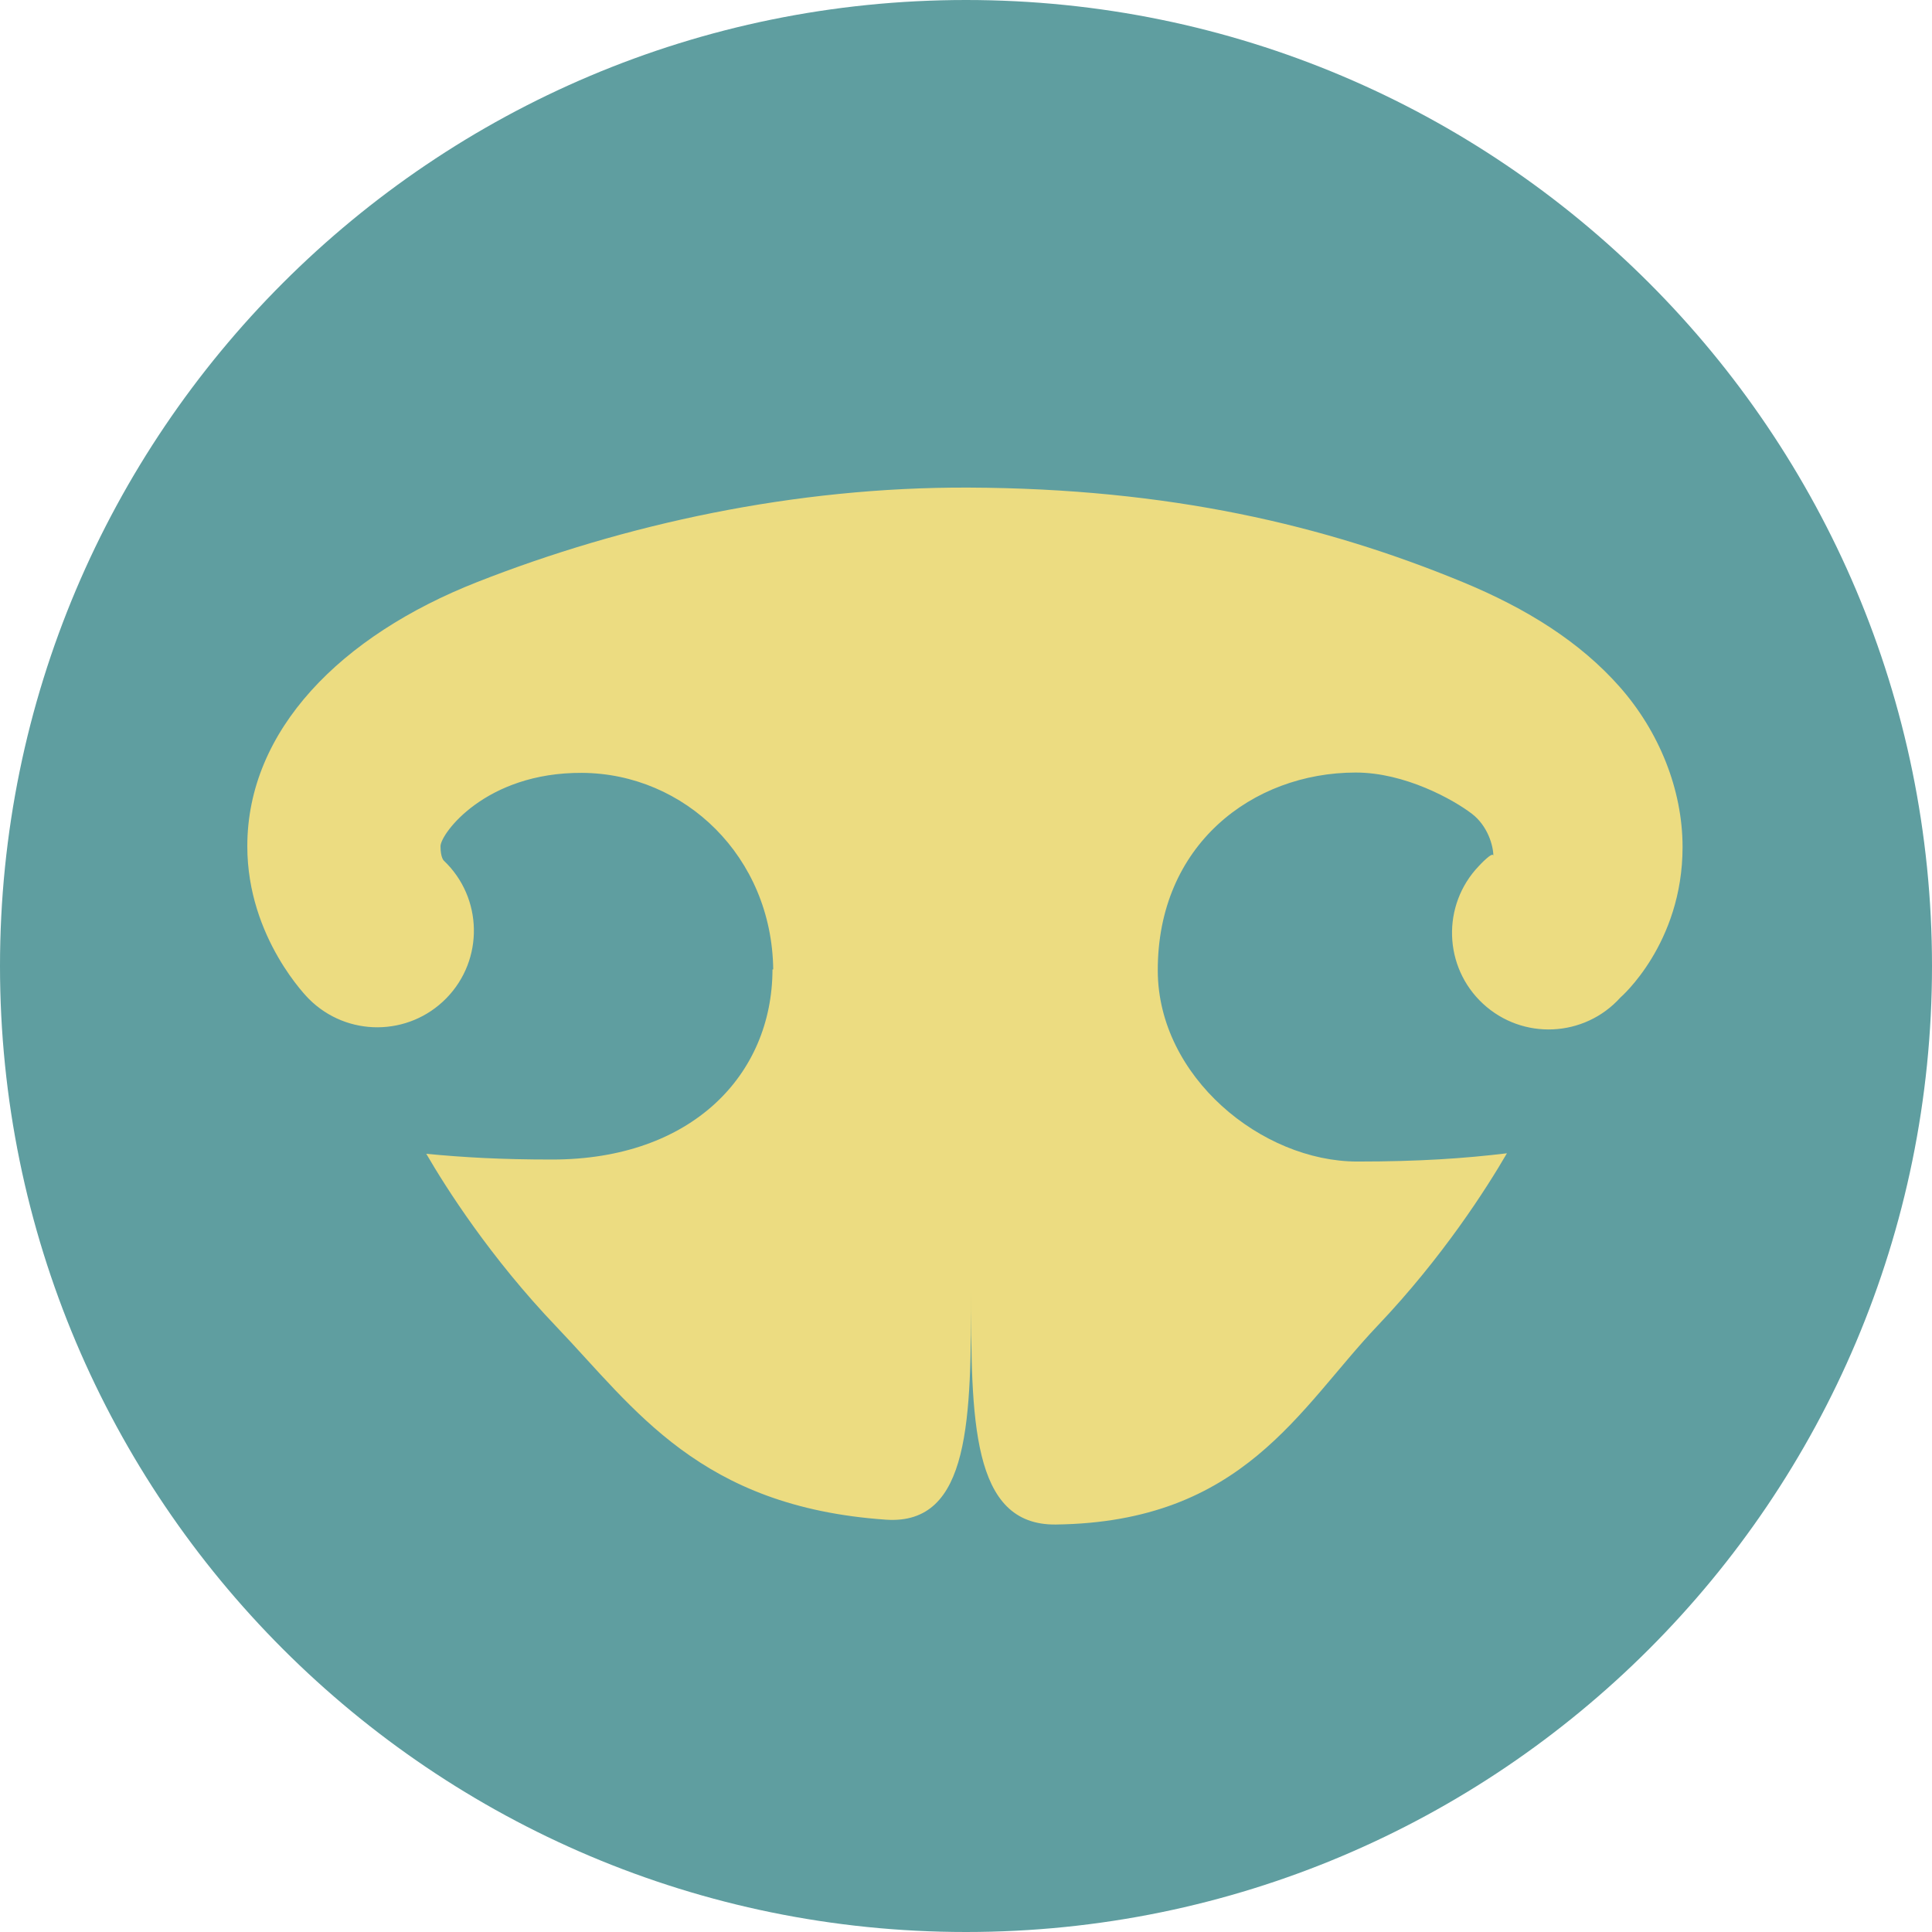
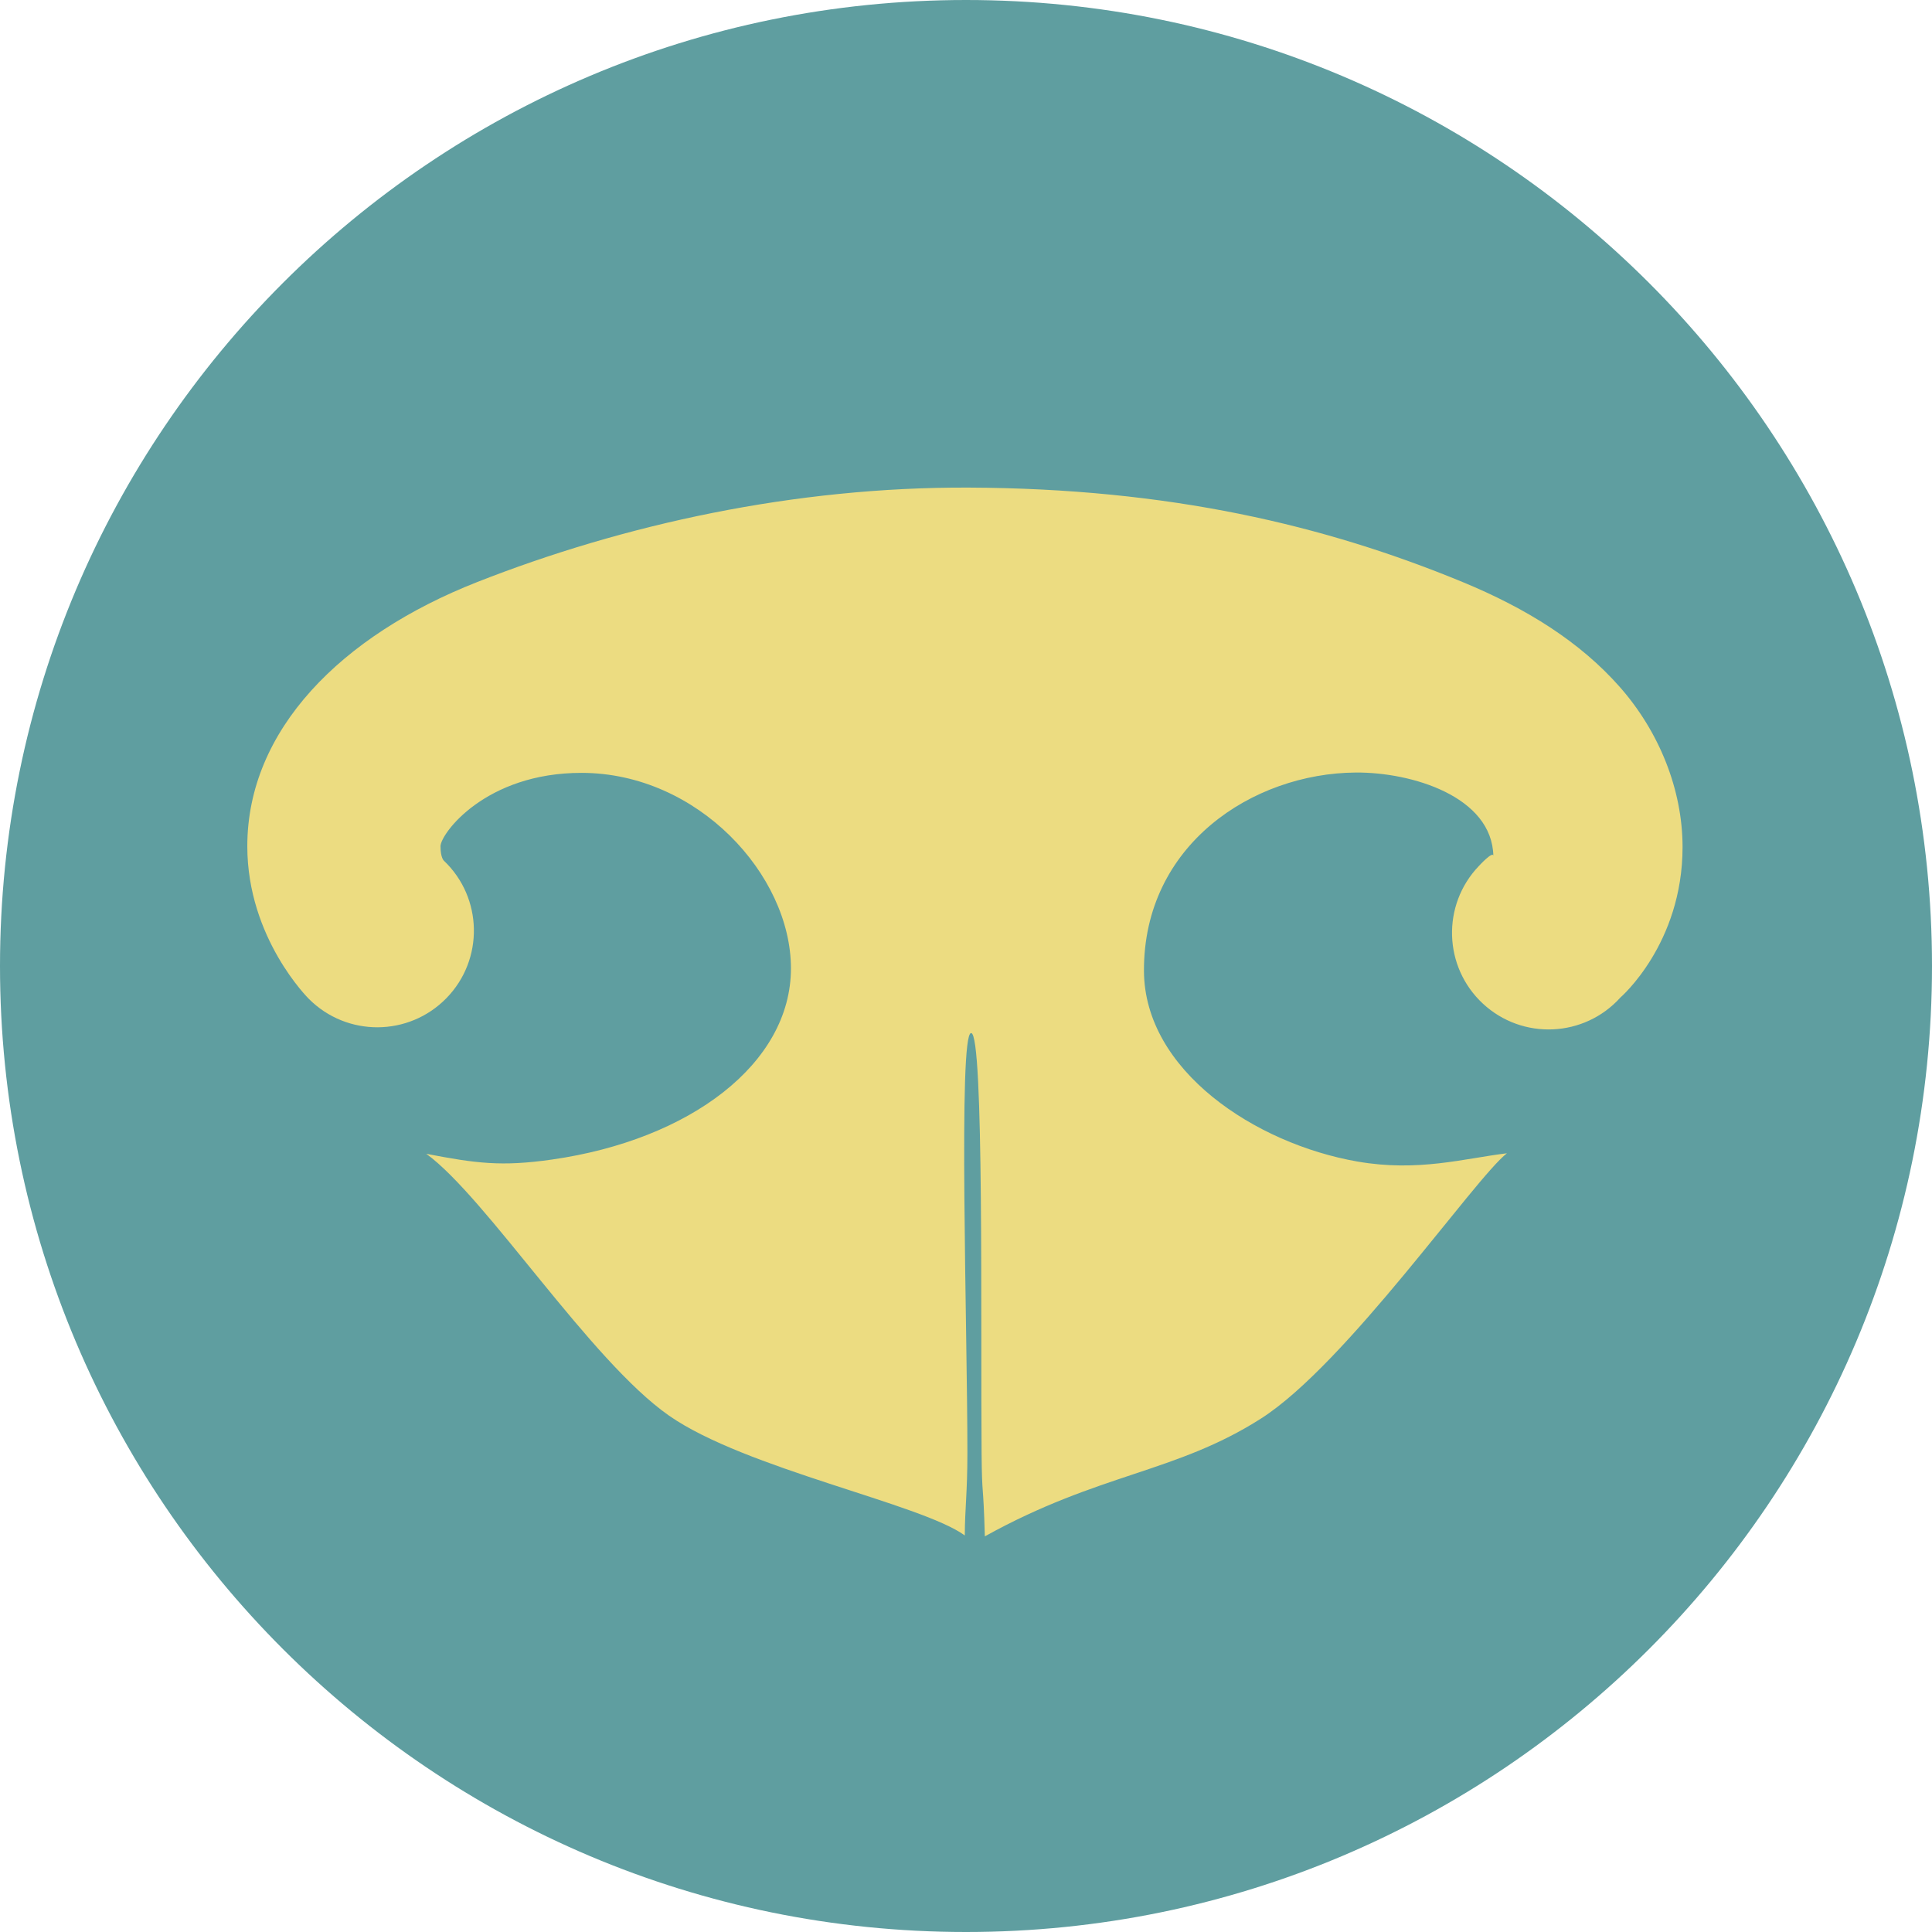
<svg xmlns="http://www.w3.org/2000/svg" width="150mm" height="150mm" viewBox="0 0 531.496 531.496" id="svg2" version="1.1">
  <defs id="defs4" />
  <g id="layer2" style="display:inline" transform="translate(106.2992,106.2992)">
    <circle style="fill:#5f9ea0;fill-opacity:1;stroke:none;stroke-width:53.15;stroke-linecap:square;stroke-miterlimit:4;stroke-dasharray:none;stroke-opacity:1" id="path4236" cx="159.449" cy="159.449" r="265.748" />
  </g>
  <g id="layer3" transform="translate(106.2992,106.2992)">
-     <path style="color:#000000;font-style:normal;font-variant:normal;font-weight:normal;font-stretch:normal;font-size:medium;line-height:normal;font-family:sans-serif;text-indent:0;text-align:start;text-decoration:none;text-decoration-line:none;text-decoration-style:solid;text-decoration-color:#000000;letter-spacing:normal;word-spacing:normal;text-transform:none;direction:ltr;block-progression:tb;writing-mode:lr-tb;baseline-shift:baseline;text-anchor:start;white-space:normal;clip-rule:nonzero;display:inline;overflow:visible;visibility:visible;opacity:1;isolation:auto;mix-blend-mode:normal;color-interpolation:sRGB;color-interpolation-filters:linearRGB;solid-color:#000000;solid-opacity:1;fill:#ecdc81;fill-opacity:1;fill-rule:evenodd;stroke:none;stroke-width:53.15;stroke-linecap:round;stroke-linejoin:miter;stroke-miterlimit:4;stroke-dasharray:none;stroke-dashoffset:0;stroke-opacity:1;color-rendering:auto;image-rendering:auto;shape-rendering:auto;text-rendering:auto;enable-background:accumulate" d="M 160.15,27.838 C 112.295,27.645 65.468,37.906 24.977,53.824 -12.529,68.568 -38.264,94.565 -38.264,126.504 c 0,25.364 16.955,42.012 16.955,42.012 10.47,10.48 27.487,10.377 37.83,-0.229 10.343,-10.605 10.018,-27.618 -0.721,-37.822 0,0 -0.914,-0.779 -0.914,-3.961 0,-3.383 12.304,-20.326 38.898,-20.186 28.319,0.15 52.271,23.093 52.631,54.09 -0.069,0.006 -0.201,-0.052 -0.201,0.018 -0.069,28.924 -22.145,52.264 -60.631,52.264 -14.141,0 -24.21,-0.584 -34.613,-1.576 5.43,9.342 17.571,28.498 35.832,47.6 21.52,22.51 39.331,49.493 90.598,53.051 23.426,1.626 23.425,-28.093 23.459,-63.836 -0.034,36.076 -0.033,65.462 23.318,65.168 51.631,-0.651 66.917,-31.989 88.502,-54.693 17.987,-18.92 30.037,-37.895 35.58,-47.432 -11.774,1.417 -24.128,2.27 -41.135,2.27 -26.401,0 -54.808,-23.358 -54.918,-52.436 -0.132,-34.676 26.077,-54.547 54.424,-54.578 13.64,-0.015 26.99,7.514 31.982,11.332 4.338,3.318 5.916,8.77 5.916,11.646 0,-1.616 -4.014,2.764 -4.014,2.764 -10.244,10.724 -9.729,27.758 1.145,37.844 10.873,10.086 27.897,9.321 37.822,-1.699 0,0 17.096,-14.712 17.096,-41.387 0,-15.825 -6.461,-31.802 -17.301,-44.076 C 328.437,70.376 313.857,61.159 295.984,53.787 258.193,38.2 215.425,28.061 160.15,27.838 Z" id="path4166" />
+     <path style="color:#000000;font-style:normal;font-variant:normal;font-weight:normal;font-stretch:normal;font-size:medium;line-height:normal;font-family:sans-serif;text-indent:0;text-align:start;text-decoration:none;text-decoration-line:none;text-decoration-style:solid;text-decoration-color:#000000;letter-spacing:normal;word-spacing:normal;text-transform:none;direction:ltr;block-progression:tb;writing-mode:lr-tb;baseline-shift:baseline;text-anchor:start;white-space:normal;clip-rule:nonzero;display:inline;overflow:visible;visibility:visible;opacity:1;isolation:auto;mix-blend-mode:normal;color-interpolation:sRGB;color-interpolation-filters:linearRGB;solid-color:#000000;solid-opacity:1;fill:#ecdc81;fill-opacity:1;fill-rule:evenodd;stroke:none;stroke-width:53.15;stroke-linecap:round;stroke-linejoin:miter;stroke-miterlimit:4;stroke-dasharray:none;stroke-dashoffset:0;stroke-opacity:1;color-rendering:auto;image-rendering:auto;shape-rendering:auto;text-rendering:auto;enable-background:accumulate" d="M 160.15,27.838 C 112.295,27.645 65.468,37.906 24.977,53.824 -12.529,68.568 -38.264,94.565 -38.264,126.504 c 0,25.364 16.955,42.012 16.955,42.012 10.47,10.48 27.487,10.377 37.83,-0.229 10.343,-10.605 10.018,-27.618 -0.721,-37.822 0,0 -0.914,-0.779 -0.914,-3.961 0,-3.383 12.304,-20.247 38.898,-20.186 31.934,0.074 57.49,28.117 57.508,53.756 0.018,26.21 -27.766,47.186 -65.709,52.615 -13.999,2.003 -20.953,1.045 -34.613,-1.576 16.56,12.056 45.106,56.907 66.777,72.03 20.977,14.638 69.462,24.248 81.368,32.964 0.041,-7.602 0.717,-11.783 0.72,-22.644 0.009,-33.664 -2.568,-115.536 1.023,-115.569 3.591,-0.032 2.58,81.837 2.881,115.687 0.113,12.672 0.449,6.949 0.893,22.772 31.544,-17.48 52.481,-17.401 76.015,-32.435 23.47,-14.992 58.81,-66.126 67.611,-72.948 -11.774,1.417 -24.381,5.19 -41.135,2.27 -28.03,-4.886 -58.608,-24.987 -58.718,-52.436 -0.139,-34.676 29.878,-54.353 58.224,-54.578 15.457,-0.123 37.558,6.594 37.898,22.979 0,-1.616 -4.014,2.764 -4.014,2.764 -10.244,10.724 -9.729,27.758 1.145,37.844 10.873,10.086 27.897,9.321 37.822,-1.699 0,0 17.096,-14.712 17.096,-41.387 0,-15.825 -6.461,-31.802 -17.301,-44.076 C 328.437,70.376 313.857,61.159 295.984,53.787 258.193,38.2 215.425,28.061 160.15,27.838 Z" id="path4166" />
  </g>
</svg>
